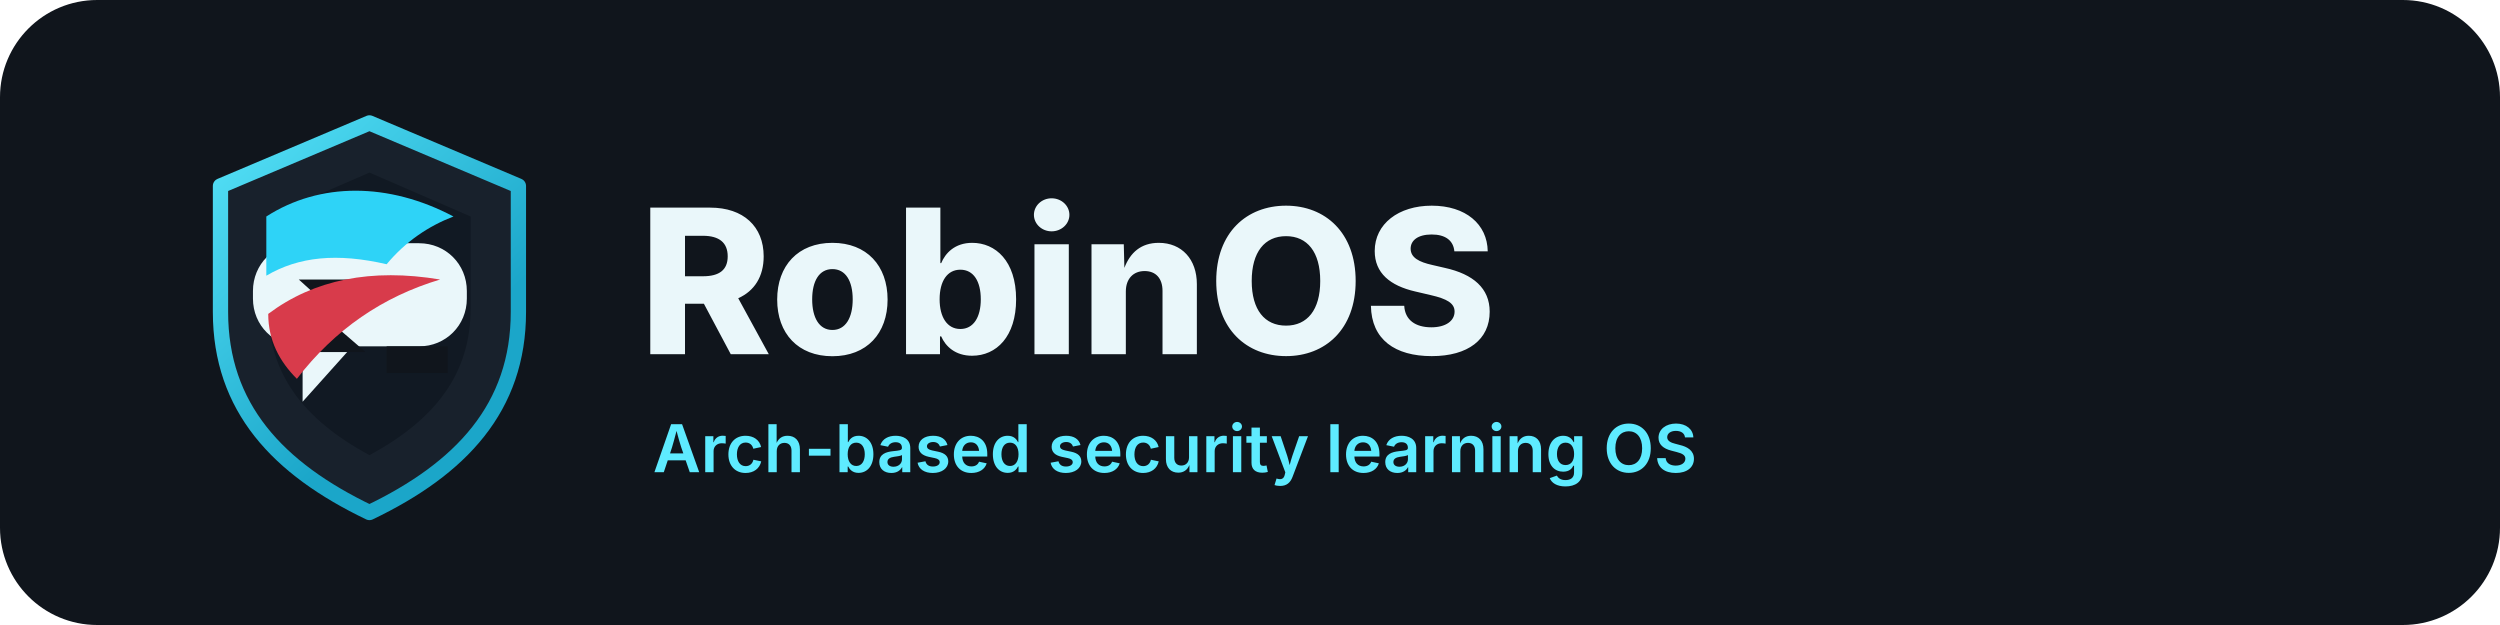
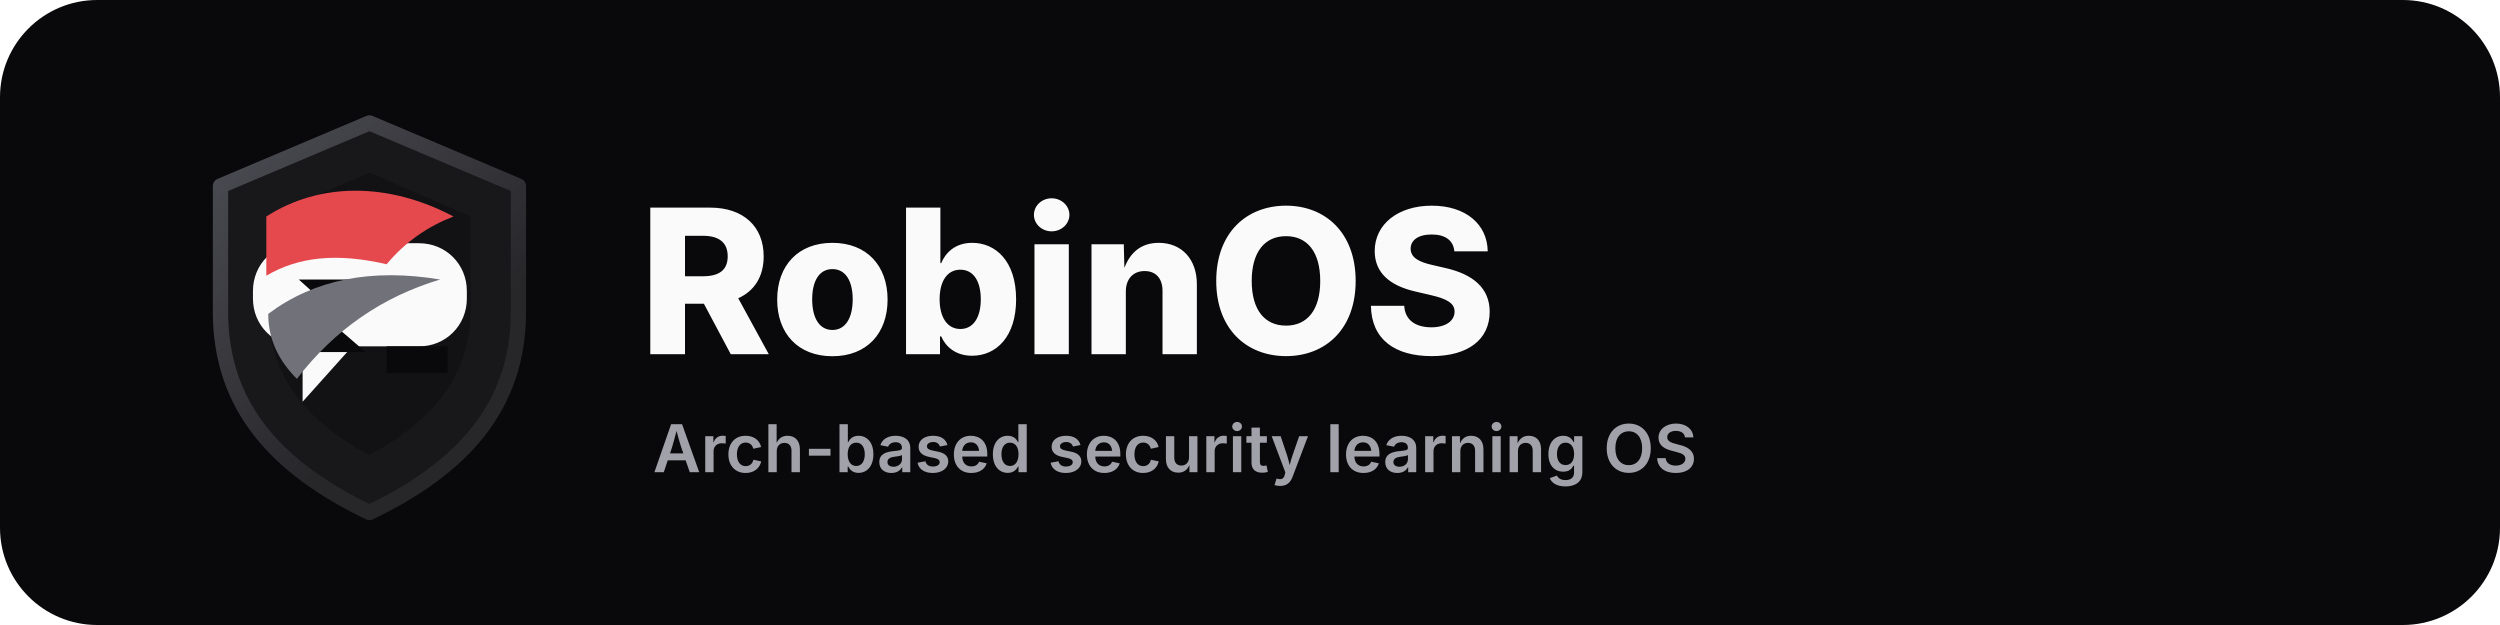
<svg xmlns="http://www.w3.org/2000/svg" viewBox="0 0 720 180" role="img" aria-labelledby="title desc">
  <defs>
-     <linearGradient id="cyanEdge" x1="24" y1="20" x2="156" y2="160" gradientUnits="userSpaceOnUse">
-       <stop offset="0" stop-color="#5EEBFF" />
-       <stop offset="1" stop-color="#1BA6C9" />
+     <linearGradient id="edge" x1="24" y1="20" x2="156" y2="160" gradientUnits="userSpaceOnUse">
+       <stop offset="0" stop-color="#52525B" />
+       <stop offset="1" stop-color="#27272A" />
    </linearGradient>
  </defs>
-   <rect width="720" height="180" rx="28" fill="#10151C" />
+   <rect width="720" height="180" rx="28" fill="#09090B" />
  <g transform="translate(36 20) scale(.55)">
-     <path d="M128 28 206 61v66c0 50-30 82-78 105-48-23-78-55-78-105V61l78-33Z" fill="#18212C" stroke="url(#cyanEdge)" stroke-width="8" stroke-linejoin="round" />
-     <path d="M128 54 181 77v48c0 34-18 58-53 77-35-19-53-43-53-77V77l53-23Z" fill="#111923" />
-     <path d="M92 91h62c14 0 25 11 25 25v4c0 14-11 25-25 25h-35l-26 29v-29h-1c-14 0-25-11-25-25v-4c0-14 11-25 25-25Z" fill="#EAF7FA" />
-     <path d="M91 110h35l-22 19 22 19H91l21-19-21-19Z" fill="#10151C" />
-     <path d="M137 145h32v14h-32z" fill="#10151C" />
-     <path d="M74 77c28-18 64-18 98 0-13 5-25 13-35 25-26-6-46-4-63 6V77Z" fill="#2ED3F7" />
-     <path d="M75 128c24-18 54-24 90-18-30 9-55 26-75 52-9-9-15-20-15-34Z" fill="#D83B4B" />
+     <path d="M128 28 206 61v66c0 50-30 82-78 105-48-23-78-55-78-105V61l78-33Z" fill="#18181B" stroke="url(#edge)" stroke-width="8" stroke-linejoin="round" />
+     <path d="M128 54 181 77v48c0 34-18 58-53 77-35-19-53-43-53-77V77l53-23Z" fill="#121214" />
+     <path d="M92 91h62c14 0 25 11 25 25v4c0 14-11 25-25 25h-35l-26 29v-29h-1c-14 0-25-11-25-25v-4c0-14 11-25 25-25Z" fill="#FAFAFA" />
+     <path d="M91 110h35l-22 19 22 19H91l21-19-21-19Z" fill="#09090B" />
+     <path d="M137 145h32v14h-32z" fill="#09090B" />
+     <path d="M74 77c28-18 64-18 98 0-13 5-25 13-35 25-26-6-46-4-63 6V77Z" fill="#E5484D" />
+     <path d="M75 128c24-18 54-24 90-18-30 9-55 26-75 52-9-9-15-20-15-34Z" fill="#71717A" />
  </g>
-   <text x="184" y="102" fill="#EAF7FA" font-family="Inter, Pretendard, Noto Sans, Arial, sans-serif" font-size="58" font-weight="800" letter-spacing="0">RobinOS</text>
-   <text x="188" y="136" fill="#5EEBFF" font-family="Inter, Pretendard, Noto Sans, Arial, sans-serif" font-size="19" font-weight="600" letter-spacing="0">Arch-based security learning OS</text>
+   <text x="184" y="102" fill="#FAFAFA" font-family="Inter, Pretendard, Noto Sans, Arial, sans-serif" font-size="58" font-weight="800" letter-spacing="0">RobinOS</text>
+   <text x="188" y="136" fill="#A1A1AA" font-family="Inter, Pretendard, Noto Sans, Arial, sans-serif" font-size="19" font-weight="600" letter-spacing="0">Arch-based security learning OS</text>
</svg>
